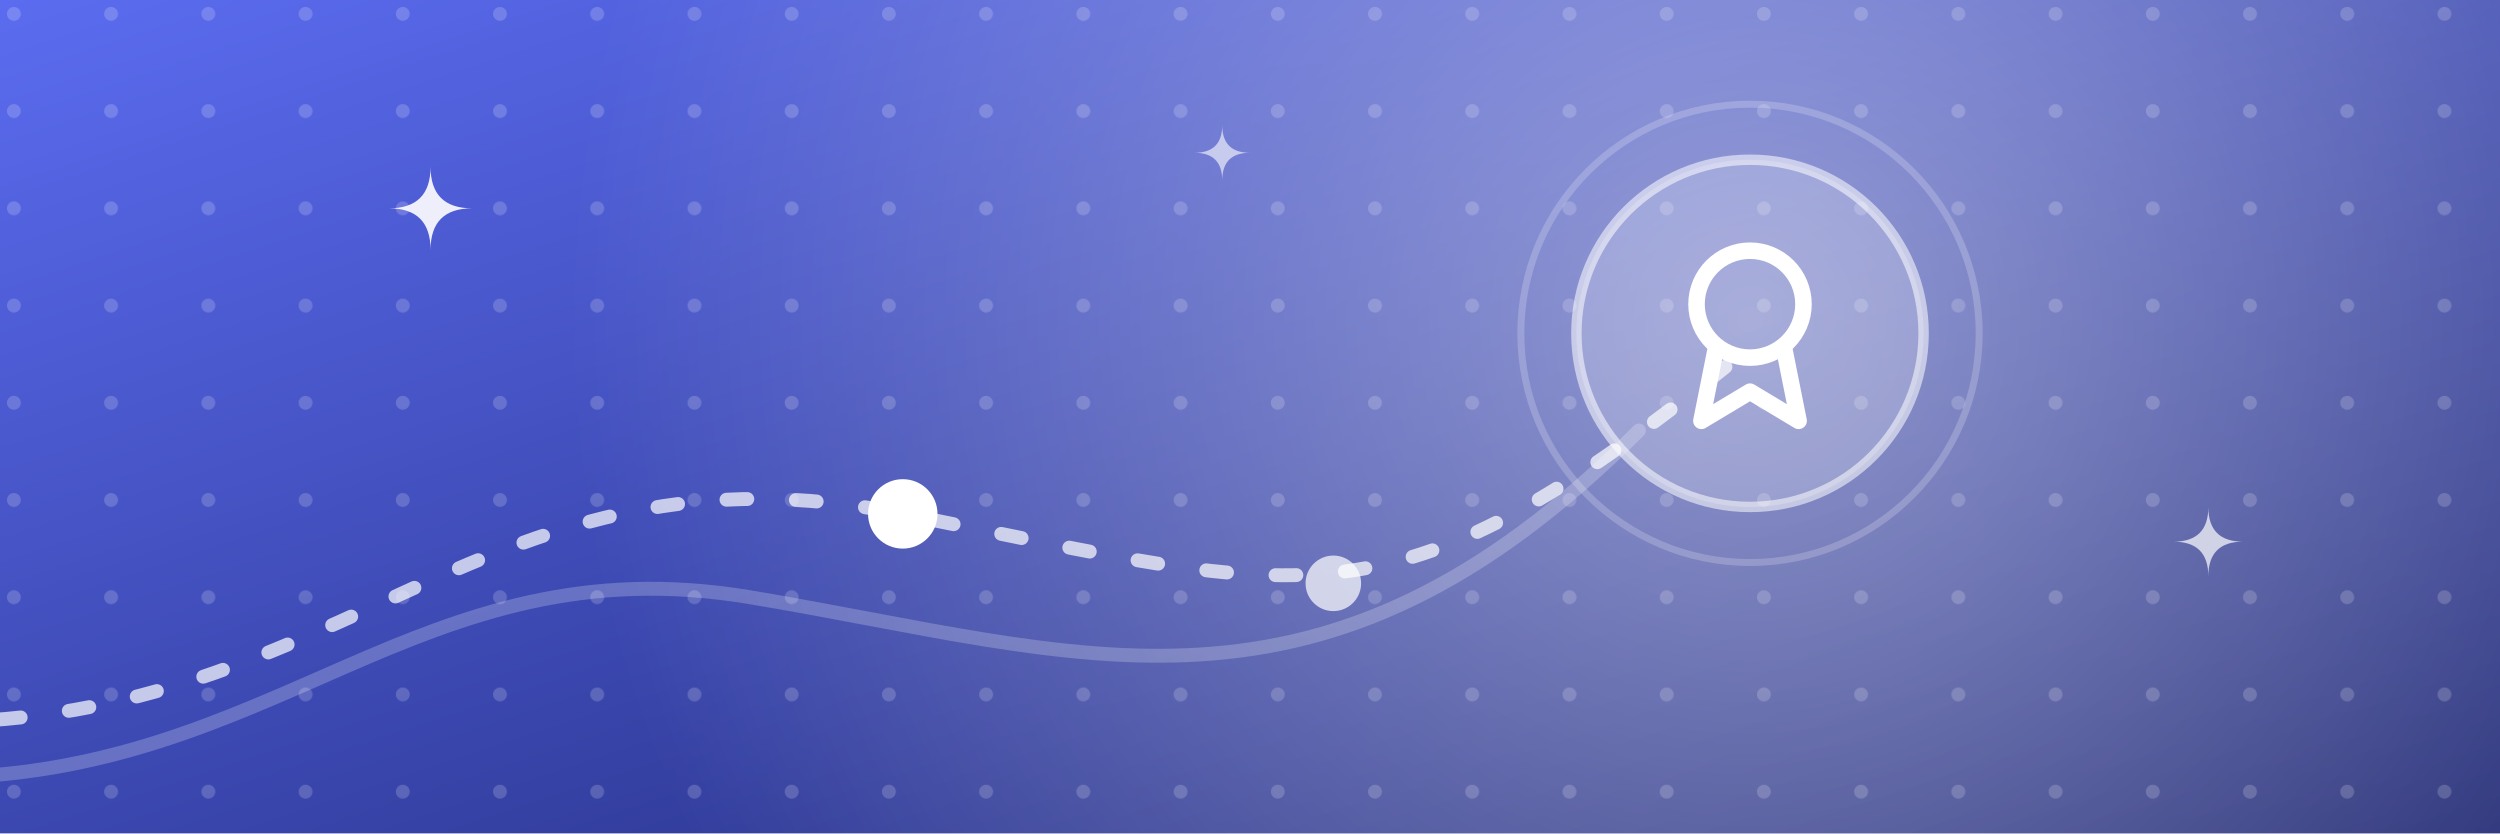
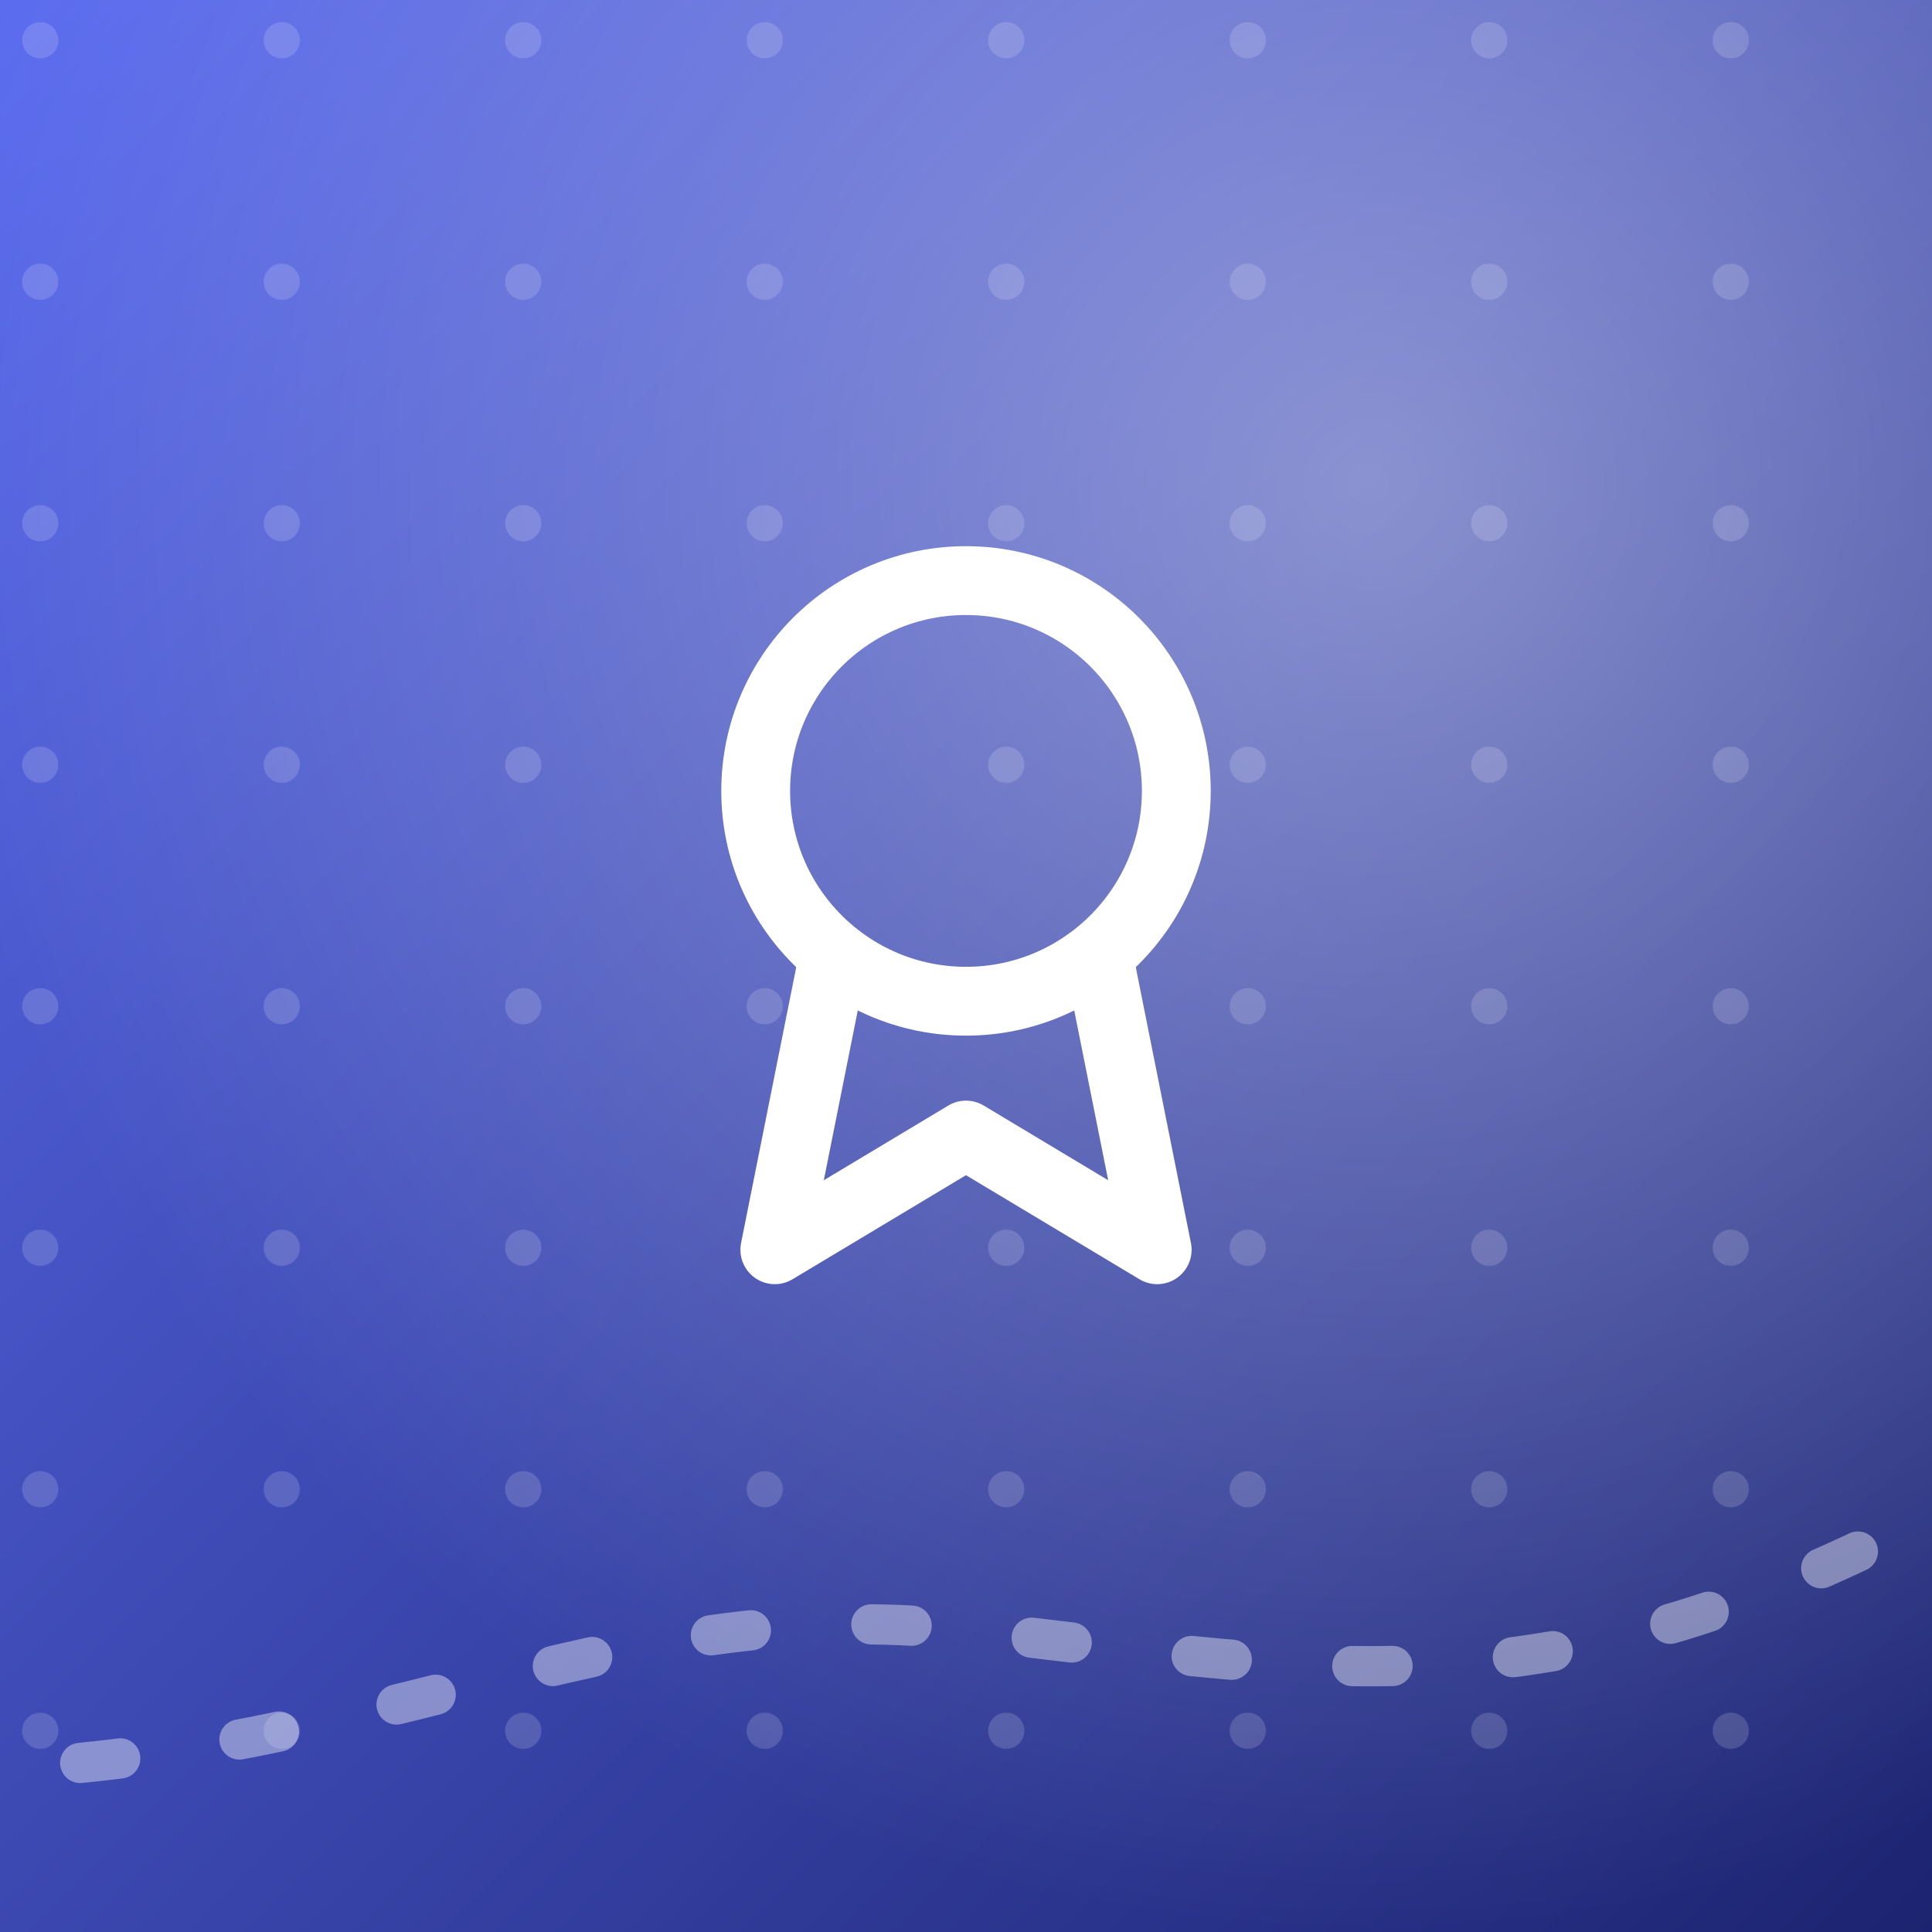
- <svg xmlns="http://www.w3.org/2000/svg" viewBox="0 0 360 120">
+ <svg xmlns="http://www.w3.org/2000/svg" viewBox="0 0 96 96">
  <defs>
    <linearGradient id="rmcpd-bg" x1="0" y1="0" x2="1" y2="1">
      <stop offset="0" stop-color="#5b6cf0" />
      <stop offset="1" stop-color="#1c2470" />
    </linearGradient>
-     <radialGradient id="rmcpd-glow" cx="252" cy="46" r="170" gradientUnits="userSpaceOnUse">
-       <stop offset="0" stop-color="#fff" stop-opacity=".45" />
+     <radialGradient id="rmcpd-glow" cx="68" cy="24" r="72" gradientUnits="userSpaceOnUse">
+       <stop offset="0" stop-color="#fff" stop-opacity=".4" />
      <stop offset="1" stop-color="#fff" stop-opacity="0" />
    </radialGradient>
-     <pattern id="rmcpd-dots" width="14" height="14" patternUnits="userSpaceOnUse">
-       <circle cx="2" cy="2" r="1" fill="#fff" />
+     <pattern id="rmcpd-dots" width="12" height="12" patternUnits="userSpaceOnUse">
+       <circle cx="2" cy="2" r=".9" fill="#fff" />
    </pattern>
  </defs>
-   <rect width="360" height="120" fill="url(#rmcpd-bg)" />
-   <rect width="360" height="120" fill="url(#rmcpd-glow)" />
-   <rect width="360" height="120" fill="url(#rmcpd-dots)" opacity=".18" />
-   <path d="M-10 112C40 112 60 78 108 86S190 108 236 62" fill="none" stroke="#fff" stroke-opacity=".22" stroke-width="2" stroke-linecap="round" />
-   <path d="M-10 104C50 104 70 62 130 74S200 92 252 50" fill="none" stroke="#fff" stroke-opacity=".7" stroke-width="2" stroke-dasharray="3 7" stroke-linecap="round" />
-   <circle cx="130" cy="74" r="5" fill="#fff" />
-   <circle cx="192" cy="84" r="4" fill="#fff" fill-opacity=".7" />
-   <circle cx="252" cy="48" r="25" fill="#fff" fill-opacity=".2" stroke="#fff" stroke-opacity=".55" stroke-width="1.5" />
-   <circle cx="252" cy="48" r="33" fill="none" stroke="#fff" stroke-opacity=".2" />
-   <g transform="translate(252 48) scale(1.4) translate(-12 -12)" fill="none" stroke="#fff" stroke-width="1.7" stroke-linecap="round" stroke-linejoin="round">
+   <rect width="96" height="96" fill="url(#rmcpd-bg)" />
+   <rect width="96" height="96" fill="url(#rmcpd-glow)" />
+   <rect width="96" height="96" fill="url(#rmcpd-dots)" opacity=".16" />
+   <path d="M-4 88C18 88 30 79 48 81S78 86 100 73" fill="none" stroke="#fff" stroke-opacity=".4" stroke-width="2" stroke-dasharray="2 6" stroke-linecap="round" />
+   <g transform="translate(48 45) scale(1.9) translate(-12 -12)" fill="none" stroke="#fff" stroke-width="1.8" stroke-linecap="round" stroke-linejoin="round">
    <circle cx="12" cy="9" r="5.5" />
    <path d="M8.5 13.5L7 21l5-3 5 3-1.5-7.5" />
  </g>
-   <path d="M62 24Q62 30 68 30Q62 30 62 36Q62 30 56 30Q62 30 62 24Z" fill="#fff" opacity="0.9" />
-   <path d="M318 73Q318 78 323 78Q318 78 318 83Q318 78 313 78Q318 78 318 73Z" fill="#fff" opacity="0.7" />
-   <path d="M176 18Q176 22 180 22Q176 22 176 26Q176 22 172 22Q176 22 176 18Z" fill="#fff" opacity="0.6" />
</svg>
